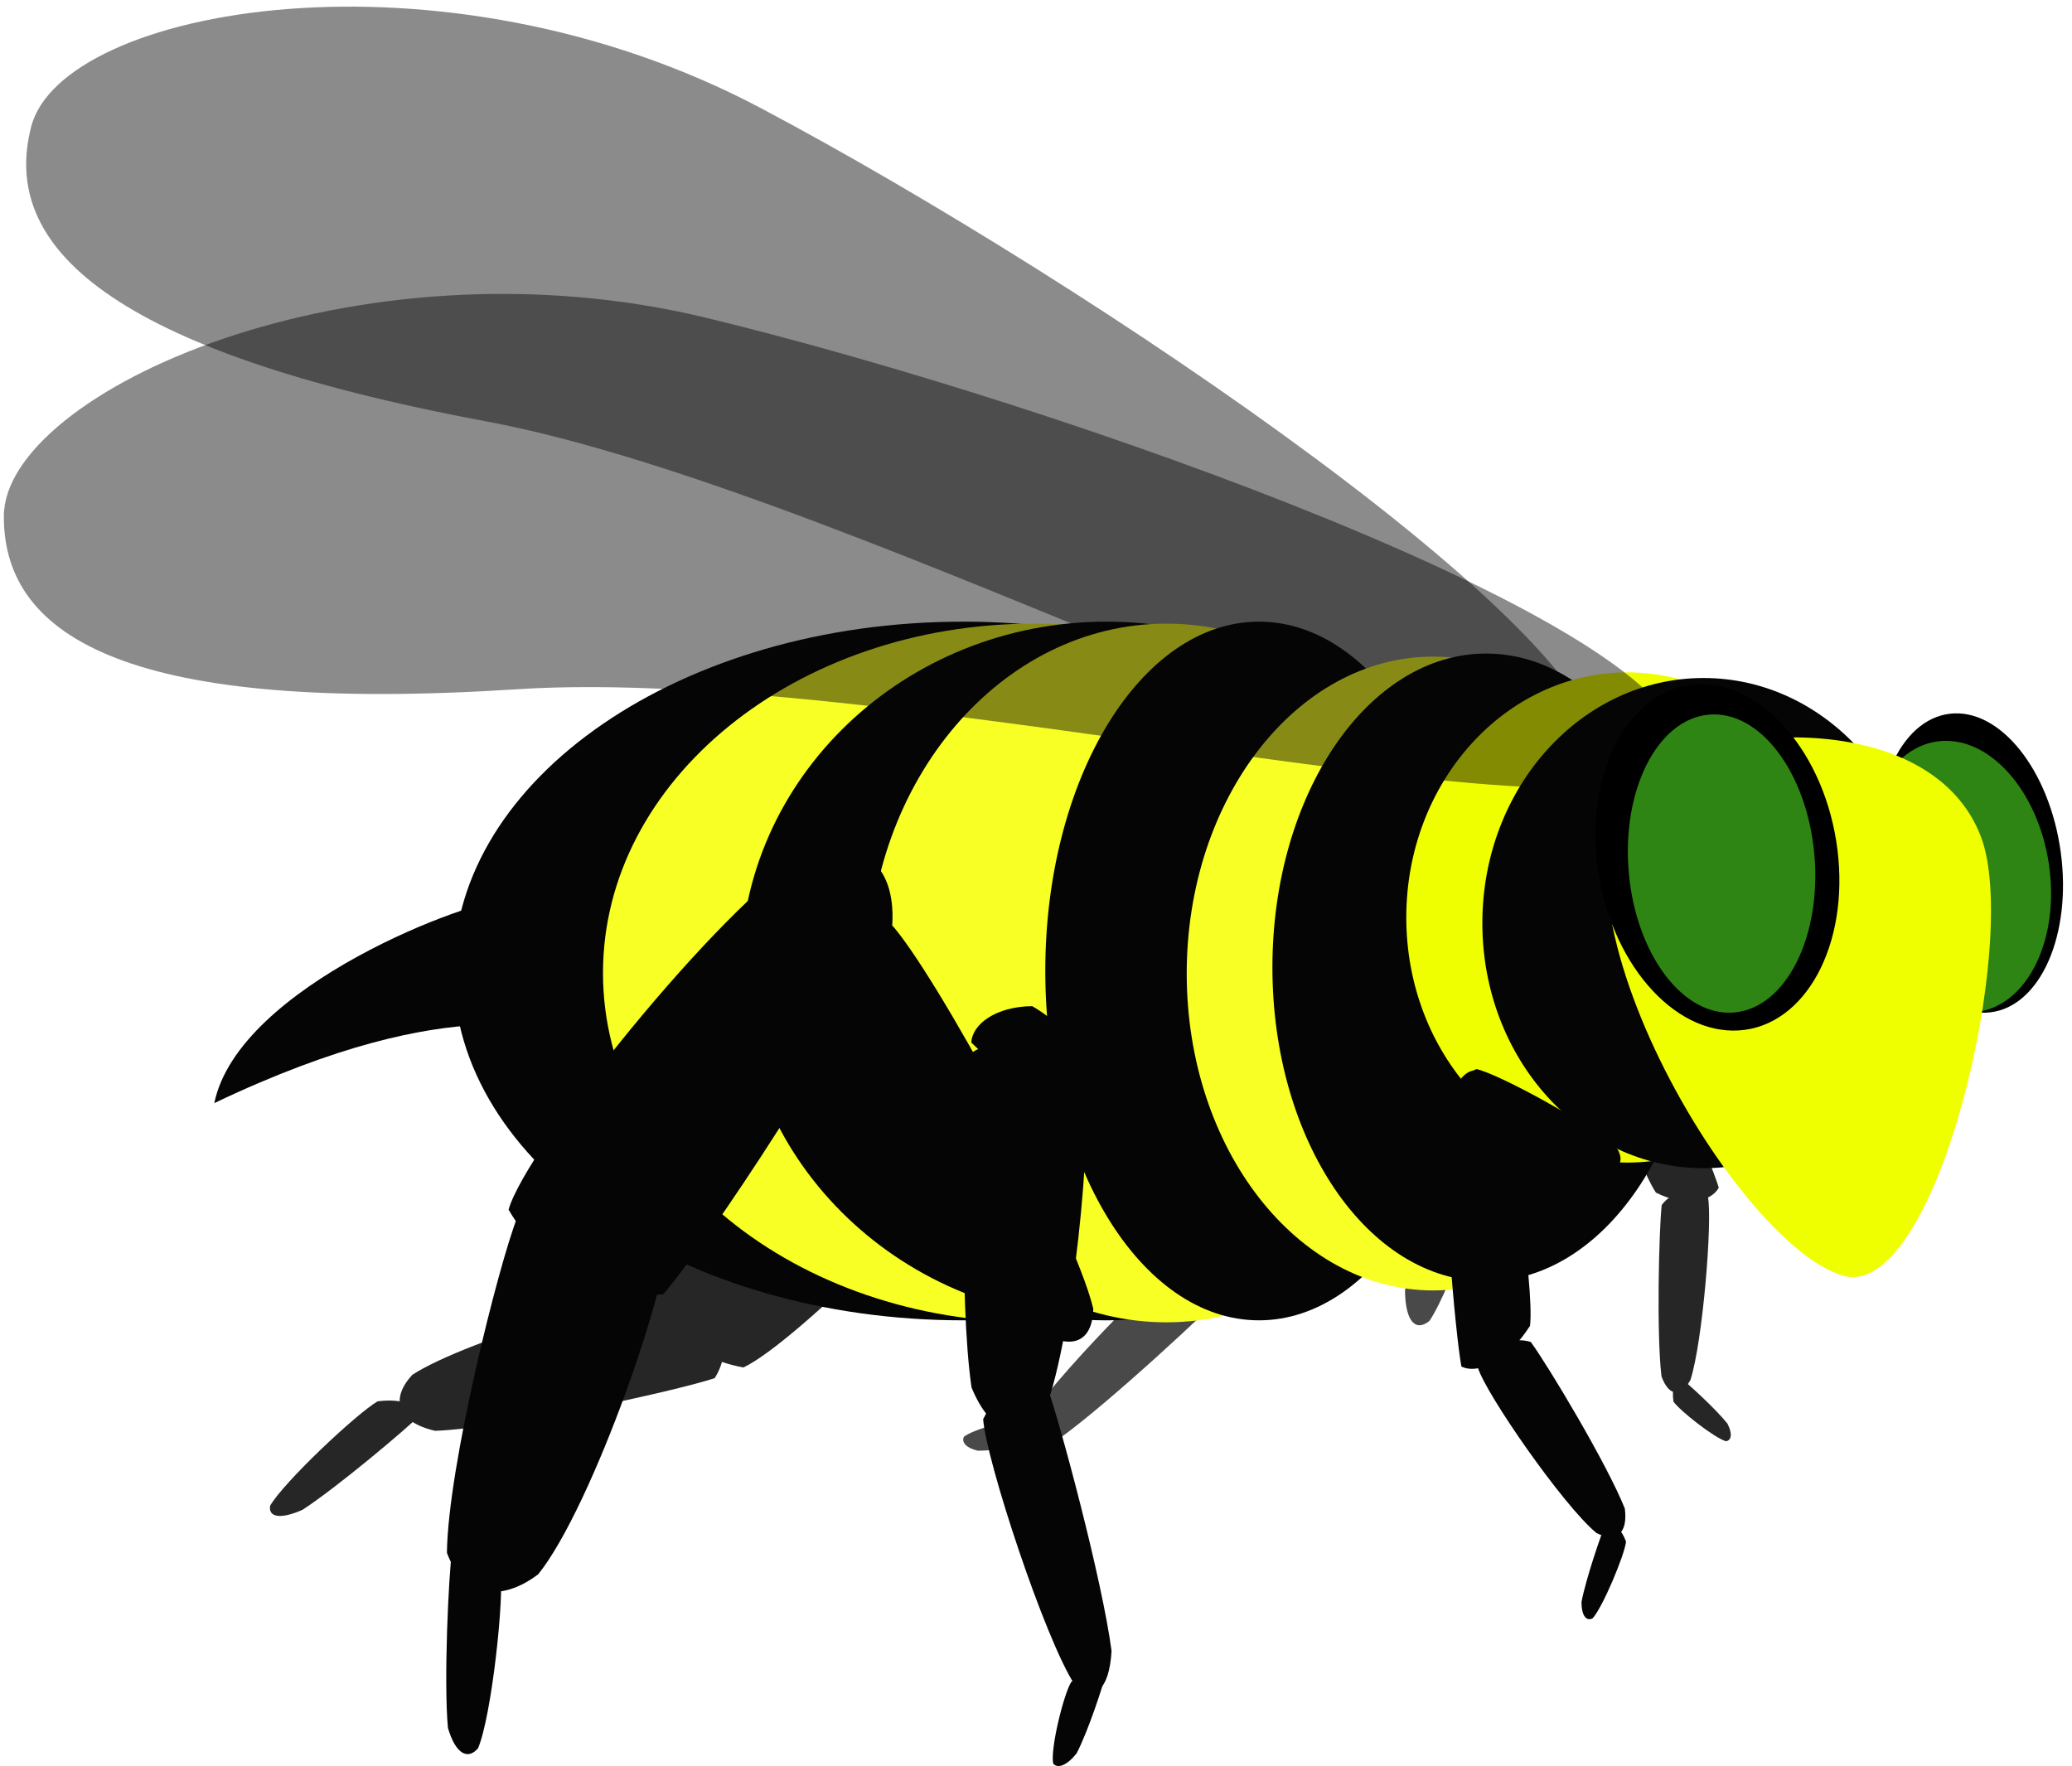
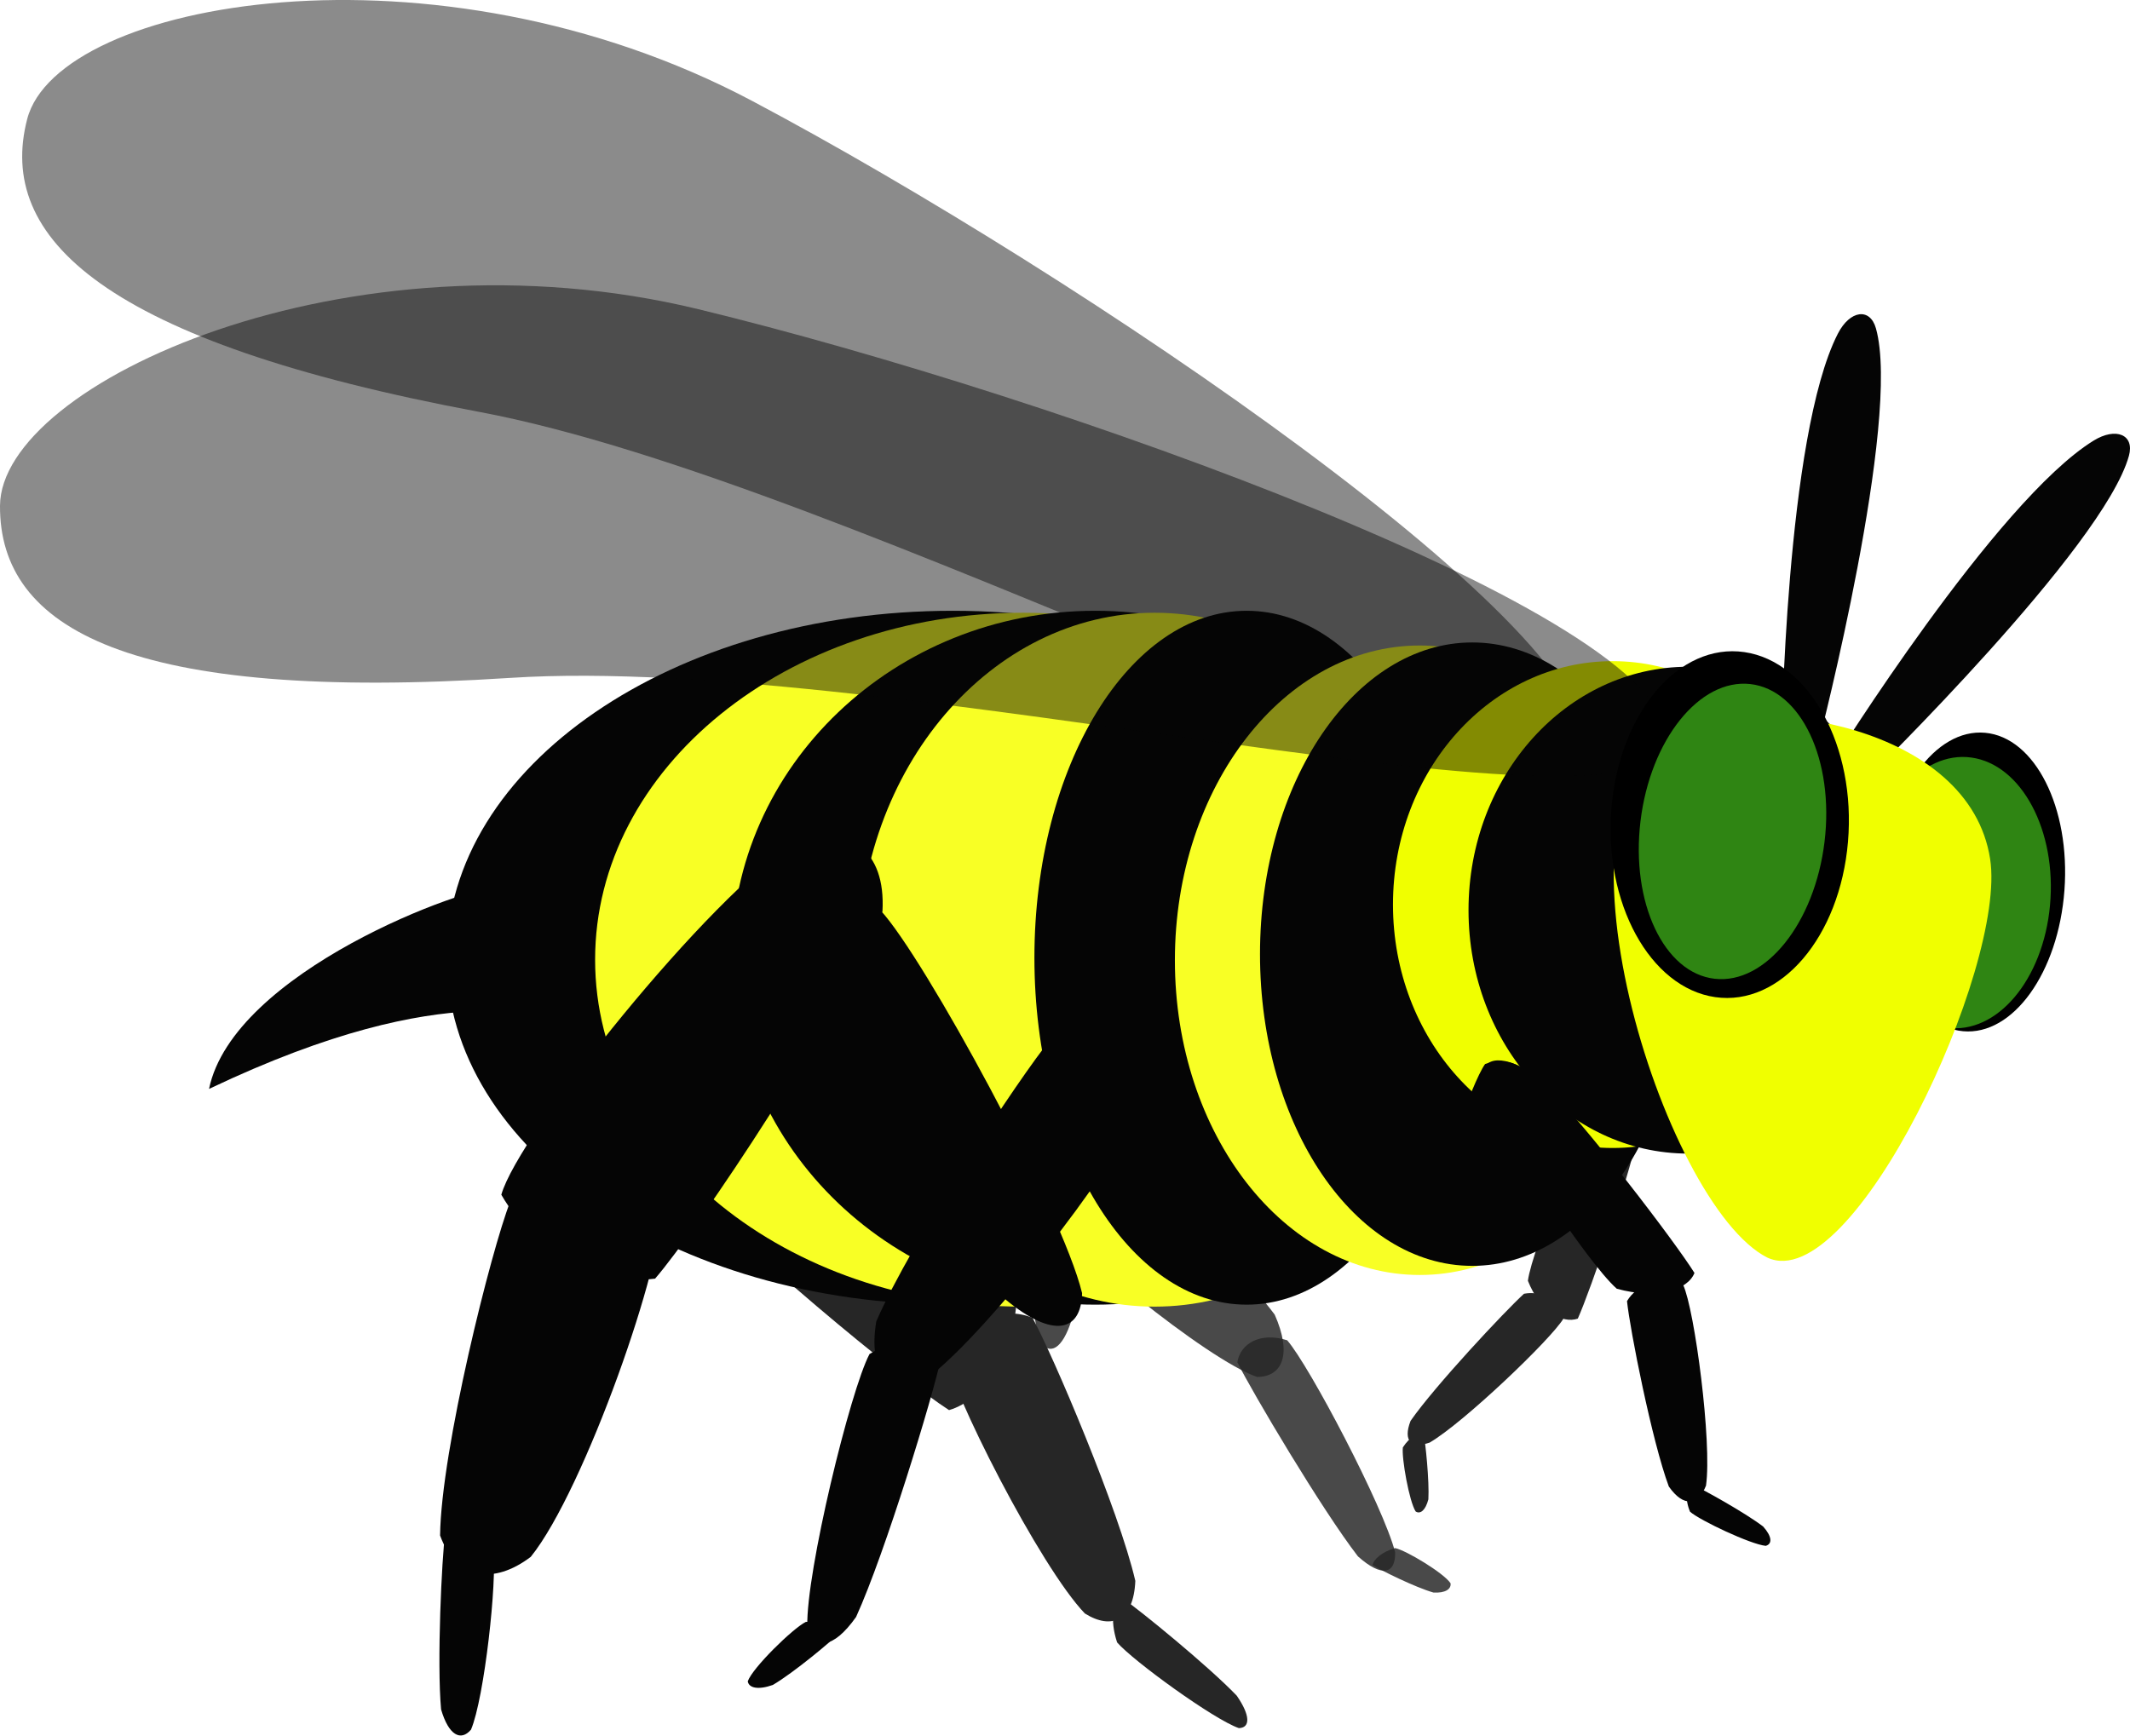
- <svg xmlns="http://www.w3.org/2000/svg" width="63.641mm" height="54.236mm" viewBox="0 0 63.641 54.236" version="1.1" id="svg5">
+ <svg xmlns="http://www.w3.org/2000/svg" width="65.867mm" height="53.679mm" viewBox="0 0 65.867 53.679" version="1.1" id="svg5">
  <defs id="defs2" />
-   <g id="layer1" transform="translate(-47.43575,-93.48444)">
+   <g id="layer1" transform="translate(-47.55399,-93.68861)">
+     <path id="path117403" style="fill:#050505;stroke-width:1.041;stroke-linecap:round;stroke-linejoin:round" d="m 102.644,116.706 1.178,-0.167 c 0,0 2.539,-9.874 1.742,-12.695 -0.183,-0.649 -0.806,-0.561 -1.178,0.167 -1.619,3.163 -1.742,12.695 -1.742,12.695 z" />
+     <path id="path22857" style="fill:#050505;stroke-width:1.041;stroke-linecap:round;stroke-linejoin:round" d="m 104.227,117.274 1.094,0.468 c 0,0 7.288,-7.13 8.067,-9.956 0.179,-0.65 -0.399,-0.897 -1.094,-0.468 -3.023,1.867 -8.067,9.956 -8.067,9.956 z" />
    <path id="path43827" style="fill:#050505;fill-opacity:0.462;stroke-width:0.28;stroke-linejoin:bevel" d="m 96.541,117.029 c -0.954,3.67 -22.44,-8.407 -34.176,-10.602 -11.621,-2.173 -14.924,-5.386 -13.97,-9.056 0.954,-3.67 12.595,-5.772 22.428,-0.556 10.082,5.348 26.672,16.544 25.718,20.214 z" />
-     <g id="g18662" transform="matrix(0.5746613,0.8160726,-1.012884,0.4716497,170.9962,1.593674)" style="fill:#262626;fill-opacity:1">
+     <g id="g18662" transform="matrix(0.6954476,-0.7159349,0.6511786,0.9079396,-71.24834,59.47132)" style="fill:#262626;fill-opacity:1">
      <path id="path18555" style="fill:#262626;fill-opacity:1;stroke-width:0.184;stroke-linejoin:bevel" d="m 76.012,134.48 c -1.031,-0.723 -1.999,-0.398 -2.313,1.108 0.241,2.724 2.053,8.894 2.674,10.358 1.066,0.503 2.782,0.241 3.903,-0.953 0.008,-1.574 -2.688,-8.628 -4.264,-10.513 z" />
      <path id="path18557" style="fill:#262626;fill-opacity:1;stroke-width:0.135;stroke-linejoin:bevel" d="m 76.116,152.673 c 0.384,0.878 1.121,1.117 1.888,0.377 0.872,-1.697 2.041,-6.101 2.197,-7.23 -0.489,-0.765 -1.678,-1.372 -2.84,-1.17 -0.598,0.915 -1.538,6.226 -1.245,8.024 z" />
      <path id="path18559" style="fill:#262626;fill-opacity:1;stroke-width:0.062;stroke-linejoin:bevel" d="m 77.954,158.026 c 0.293,0.219 0.525,-0.006 0.538,-0.681 -0.181,-1.149 -0.912,-3.639 -1.134,-4.213 -0.293,-0.121 -0.717,0.143 -0.949,0.756 0.067,0.677 1.061,3.469 1.544,4.139 z" />
    </g>
-     <g id="g18533" transform="matrix(0.3034882,0.7494752,-0.706874,0.4150702,157.3225,11.84489)" style="fill:#262626;fill-opacity:0.839">
+     <g id="g18533" transform="matrix(-0.5039409,0.6323463,0.5597951,0.5988184,51.17612,-0.7444498)" style="fill:#262626;fill-opacity:0.839">
      <g id="g18112" transform="translate(2.942308,-12.11538)" style="fill:#262626;fill-opacity:0.839">
        <path id="path17998" style="fill:#262626;fill-opacity:0.839;stroke-width:0.167;stroke-linejoin:bevel" d="m 81.84,151.408 c -0.729,0.762 -1.6,0.499 -2.144,-0.954 -0.307,-2.671 0.059,-8.791 0.305,-10.253 0.799,-0.549 2.285,-0.388 3.446,0.715 0.301,1.536 -0.64,8.566 -1.608,10.492 z" />
        <path id="path18103" style="fill:#262626;fill-opacity:0.839;stroke-width:0.119;stroke-linejoin:bevel" d="m 82.568,159.692 c 0.557,0.531 1.047,0.221 1.16,-1.009 -0.213,-2.183 -1.351,-7.063 -1.72,-8.212 -0.568,-0.351 -1.447,-0.054 -1.988,0.964 0.047,1.269 1.671,6.817 2.548,8.257 z" />
        <path id="path18107" style="fill:#262626;fill-opacity:0.839;stroke-width:0.108;stroke-linejoin:bevel" d="m 87.036,144.091 c 0.102,0.627 -0.425,0.858 -1.466,0.431 -1.611,-1.06 -4.834,-3.915 -5.534,-4.661 0.046,-0.561 0.786,-1.081 1.904,-1.055 0.981,0.56 4.455,4.047 5.096,5.285 z" />
      </g>
      <path id="path18118" style="fill:#262626;fill-opacity:0.839;stroke-width:0.044;stroke-linejoin:bevel" d="m 84.765,149.967 c 0.133,0.164 0.415,0.076 0.728,-0.29 0.371,-0.653 0.91,-2.12 0.992,-2.467 -0.176,-0.11 -0.628,-0.03 -1.084,0.268 -0.25,0.379 -0.716,2.05 -0.636,2.488 z" />
    </g>
-     <g id="g18138" transform="matrix(0.8624608,-0.2304413,0.2124062,0.8859733,-13.80106,21.11882)" style="fill:#262626;fill-opacity:1">
+     <g id="g18138" transform="matrix(0.7974153,0.4013362,-0.4304407,0.8029856,83.54772,-22.6468)" style="fill:#262626;fill-opacity:1">
      <path id="path18130" style="fill:#262626;fill-opacity:1;stroke-width:0.068;stroke-linejoin:bevel" d="m 90.073,143.472 c -0.117,0.457 0.143,0.643 0.743,0.364 0.969,-0.724 2.982,-2.711 3.432,-3.235 0.031,-0.413 -0.314,-0.819 -0.916,-0.836 -0.582,0.378 -2.792,2.82 -3.259,3.706 z" />
      <path id="path18132" style="fill:#262626;fill-opacity:1;stroke-width:0.108;stroke-linejoin:bevel" d="m 93.069,140.077 c 0.317,-0.551 0.871,-0.396 1.408,0.593 0.578,1.84 1.271,6.089 1.342,7.11 -0.391,0.406 -1.293,0.341 -2.143,-0.386 -0.406,-1.054 -0.894,-5.952 -0.608,-7.316 z" />
      <path id="path18134" style="fill:#262626;fill-opacity:1;stroke-width:0.085;stroke-linejoin:bevel" d="m 93.328,153.798 c -0.451,0.465 -0.848,0.384 -0.942,-0.366 0.17,-1.428 1.086,-4.774 1.383,-5.586 0.46,-0.355 1.173,-0.373 1.612,0.144 -0.036,0.812 -1.345,4.694 -2.054,5.807 z" />
      <path id="path18136" style="fill:#262626;fill-opacity:1;stroke-width:0.036;stroke-linejoin:bevel" d="m 94.026,156.105 c 0.19,0.019 0.281,-0.185 0.189,-0.562 -0.267,-0.571 -1.027,-1.692 -1.231,-1.932 -0.175,0.034 -0.364,0.327 -0.399,0.745 0.136,0.35 1.083,1.547 1.441,1.749 z" />
    </g>
    <path id="path1868" style="fill:#050505;stroke-width:0.181;stroke-linejoin:bevel" d="m 65.448,122.787 c 0.357,0.666 0.762,1.644 -0.188,2.128 -1.008,0.514 -3.577,-1.195 -11.242,2.454 0.746,-3.614 7.948,-6.3 9.119,-6.278 1.171,0.022 1.971,1.061 2.311,1.695 z" />
    <g id="g4846" transform="translate(0.2447677,-0.6119193)">
      <ellipse style="fill:#050505;fill-opacity:1;stroke-width:0.277;stroke-linejoin:bevel" id="path846" cx="76.773" cy="123.923" rx="15.65" ry="10.731" />
      <ellipse style="fill:#f8ff25;fill-opacity:1;stroke-width:0.254;stroke-linejoin:bevel" id="ellipse1398" cx="78.945" cy="123.984" rx="13.233" ry="10.731" />
      <ellipse style="fill:#050505;fill-opacity:1;stroke-width:0.234;stroke-linejoin:bevel" id="ellipse1840" cx="81.178" cy="123.923" rx="11.245" ry="10.731" />
      <ellipse style="fill:#f8ff25;fill-opacity:1;stroke-width:0.212;stroke-linejoin:bevel" id="ellipse1842" cx="83.014" cy="123.984" rx="9.164" ry="10.731" />
      <ellipse style="fill:#050505;fill-opacity:1;stroke-width:0.179;stroke-linejoin:bevel" id="ellipse1844" cx="85.86" cy="123.923" rx="6.563" ry="10.731" />
    </g>
    <g id="g4839" transform="translate(-12.23839,0.6119193)">
      <ellipse style="fill:#f8ff25;fill-opacity:1;stroke-width:0.183;stroke-linejoin:bevel" id="ellipse4835" cx="103.697" cy="122.777" rx="7.573" ry="9.735" />
      <ellipse style="fill:#050505;fill-opacity:1;stroke-width:0.17;stroke-linejoin:bevel" id="ellipse4833" cx="105.319" cy="122.589" rx="6.563" ry="9.641" />
    </g>
    <g id="g14903" transform="translate(-6.380301,-0.6119193)">
      <ellipse style="fill:#f0ff00;fill-opacity:1;stroke-width:0.308;stroke-linejoin:bevel" id="path9417" cx="103.803" cy="122.279" rx="6.793" ry="7.529" />
      <ellipse style="fill:#050505;fill-opacity:1;stroke-width:0.308;stroke-linejoin:bevel" id="ellipse11237" cx="106.139" cy="122.452" rx="6.793" ry="7.529" />
    </g>
    <path id="path15388" style="fill:#050505;fill-opacity:0.462;stroke-width:0.28;stroke-linejoin:bevel" d="m 99.065,116.483 c -0.018,3.792 -23.821,-2.601 -35.736,-1.827 -11.798,0.766 -15.793,-1.53 -15.775,-5.322 0.018,-3.792 10.778,-8.706 21.595,-6.082 11.091,2.69 29.933,9.439 29.916,13.231 z" />
-     <g id="g9393" transform="matrix(1.224295,0.2542524,-0.2480236,1.194302,0.5118635,-38.0787)">
+     <g id="g9393" transform="matrix(1.145129,0.502217,-0.4899135,1.117075,36.2208,-55.92267)">
      <ellipse style="fill:#000000;fill-opacity:1;stroke-width:0.062;stroke-linejoin:bevel" id="ellipse8524" cx="-138.711" cy="68.318" rx="3.784" ry="2.249" transform="matrix(-0.3258962,-0.9454056,0.9459188,-0.3244036,0,0)" />
      <ellipse style="fill:#2f8513;fill-opacity:1;stroke-width:0.06;stroke-linejoin:bevel" id="ellipse9386" cx="-135.6" cy="70.419" rx="3.431" ry="2.276" transform="matrix(-0.3093539,-0.950947,0.9605961,-0.277948,0,0)" />
      <path id="ellipse4848" style="fill:#f0ff00;stroke-width:0.11;stroke-linejoin:bevel" d="m 101.596,108.453 c 1.482,-1.638 6.566,-3.074 8.367,-0.175 1.457,2.345 1.245,11.572 -1.085,11.525 -2.882,-0.159 -9.894,-8.387 -7.281,-11.35 z" />
      <ellipse style="fill:#000000;fill-opacity:1;stroke-width:0.077;stroke-linejoin:bevel" id="ellipse4850" cx="-134.344" cy="63.709" rx="4.379" ry="2.96" transform="matrix(-0.3157592,-0.9488393,0.9622482,-0.2721735,0,0)" />
      <ellipse style="fill:#2f8513;fill-opacity:1;stroke-width:0.063;stroke-linejoin:bevel" id="ellipse8628" cx="-136.672" cy="68.477" rx="3.756" ry="2.295" transform="matrix(-0.2826169,-0.9592329,0.952567,-0.3043291,0,0)" />
    </g>
    <path id="path18002" style="fill:#050505;stroke-width:0.184;stroke-linejoin:bevel" d="m 81.016,133.683 c -0.026,1.202 -0.894,1.416 -2.356,0.208 -2.145,-2.61 -6.225,-9.191 -7.076,-10.853 0.233,-1.02 1.508,-1.685 3.203,-1.187 1.331,1.431 5.611,9.282 6.228,11.831 z" />
    <g id="g43887" transform="rotate(-34.24653,59.78389,122.9073)">
      <path id="rect15412" style="fill:#050505;stroke-width:0.238;stroke-linejoin:bevel" d="m 71.867,127.241 c 1.583,0.501 2.111,1.766 0.945,3.289 -2.809,1.91 -10.27,4.919 -12.205,5.434 -1.403,-0.712 -2.639,-2.707 -2.47,-4.822 1.496,-1.258 10.565,-4.047 13.73,-3.901 z" />
      <path id="path18114" style="fill:#050505;stroke-width:0.195;stroke-linejoin:bevel" d="m 52.587,140.913 c -1.428,0.075 -2.307,-0.697 -1.947,-2.124 1.51,-2.163 6.275,-6.41 7.609,-7.319 1.364,0.128 3.066,1.233 3.707,2.814 -0.716,1.326 -6.827,5.859 -9.369,6.629 z" />
      <path id="path18116" style="fill:#050505;stroke-width:0.08;stroke-linejoin:bevel" d="m 48.048,144.292 c -0.465,0.126 -0.669,-0.241 -0.41,-1.038 0.701,-1.266 2.653,-3.86 3.171,-4.434 0.424,-0.012 0.858,0.487 0.905,1.309 -0.362,0.764 -2.774,3.594 -3.666,4.164 z" />
    </g>
-     <g id="g18545" transform="rotate(-1.881228,11.99203,300.4916)">
+     <g id="g18545" transform="rotate(30.01235,85.69579,121.5524)">
      <g id="g18541" transform="translate(2.942308,-12.11538)">
        <path id="path18535" style="fill:#050505;stroke-width:0.167;stroke-linejoin:bevel" d="m 81.84,151.408 c -0.729,0.762 -1.6,0.499 -2.144,-0.954 -0.307,-2.671 0.059,-8.791 0.305,-10.253 0.799,-0.549 2.285,-0.388 3.446,0.715 0.301,1.536 -0.64,8.566 -1.608,10.492 z" />
        <path id="path18537" style="fill:#050505;stroke-width:0.119;stroke-linejoin:bevel" d="m 82.568,159.692 c 0.557,0.531 1.047,0.221 1.16,-1.009 -0.213,-2.183 -1.351,-7.063 -1.72,-8.212 -0.568,-0.351 -1.447,-0.054 -1.988,0.964 0.047,1.269 1.671,6.817 2.548,8.257 z" />
        <path id="path18539" style="fill:#050505;stroke-width:0.108;stroke-linejoin:bevel" d="m 87.036,144.091 c 0.102,0.627 -0.425,0.858 -1.466,0.431 -1.611,-1.06 -4.834,-3.915 -5.534,-4.661 0.046,-0.561 0.786,-1.081 1.904,-1.055 0.981,0.56 4.455,4.047 5.096,5.285 z" />
      </g>
      <path id="path18543" style="fill:#050505;stroke-width:0.044;stroke-linejoin:bevel" d="m 84.765,149.967 c 0.133,0.164 0.415,0.076 0.728,-0.29 0.371,-0.653 0.91,-2.12 0.992,-2.467 -0.176,-0.11 -0.628,-0.03 -1.084,0.268 -0.25,0.379 -0.716,2.05 -0.636,2.488 z" />
    </g>
-     <g id="g18128" transform="matrix(-1.030923,0.4003044,0.2620463,1.015578,152.3789,-52.97892)" style="fill:#050505;fill-opacity:1">
+     <g id="g18128" transform="matrix(1.032957,-0.3950253,0.4872331,0.9288011,-71.02786,33.65392)" style="fill:#050505;fill-opacity:1">
      <path id="path18105" style="fill:#050505;fill-opacity:1;stroke-width:0.068;stroke-linejoin:bevel" d="m 90.073,143.472 c -0.117,0.457 0.143,0.643 0.743,0.364 0.969,-0.724 2.982,-2.711 3.432,-3.235 0.031,-0.413 -0.314,-0.819 -0.916,-0.836 -0.582,0.378 -2.792,2.82 -3.259,3.706 z" />
      <path id="path18000" style="fill:#050505;fill-opacity:1;stroke-width:0.108;stroke-linejoin:bevel" d="m 93.069,140.077 c 0.317,-0.551 0.871,-0.396 1.408,0.593 0.578,1.84 1.271,6.089 1.342,7.11 -0.391,0.406 -1.293,0.341 -2.143,-0.386 -0.406,-1.054 -0.894,-5.952 -0.608,-7.316 z" />
      <path id="path18120" style="fill:#050505;fill-opacity:1;stroke-width:0.085;stroke-linejoin:bevel" d="m 93.328,153.798 c -0.451,0.465 -0.848,0.384 -0.942,-0.366 0.17,-1.428 1.086,-4.774 1.383,-5.586 0.46,-0.355 1.173,-0.373 1.612,0.144 -0.036,0.812 -1.345,4.694 -2.054,5.807 z" />
      <path id="path18122" style="fill:#050505;fill-opacity:1;stroke-width:0.036;stroke-linejoin:bevel" d="m 94.026,156.105 c 0.19,0.019 0.281,-0.185 0.189,-0.562 -0.267,-0.571 -1.027,-1.692 -1.231,-1.932 -0.175,0.034 -0.364,0.327 -0.399,0.745 0.136,0.35 1.083,1.547 1.441,1.749 z" />
    </g>
  </g>
</svg>
